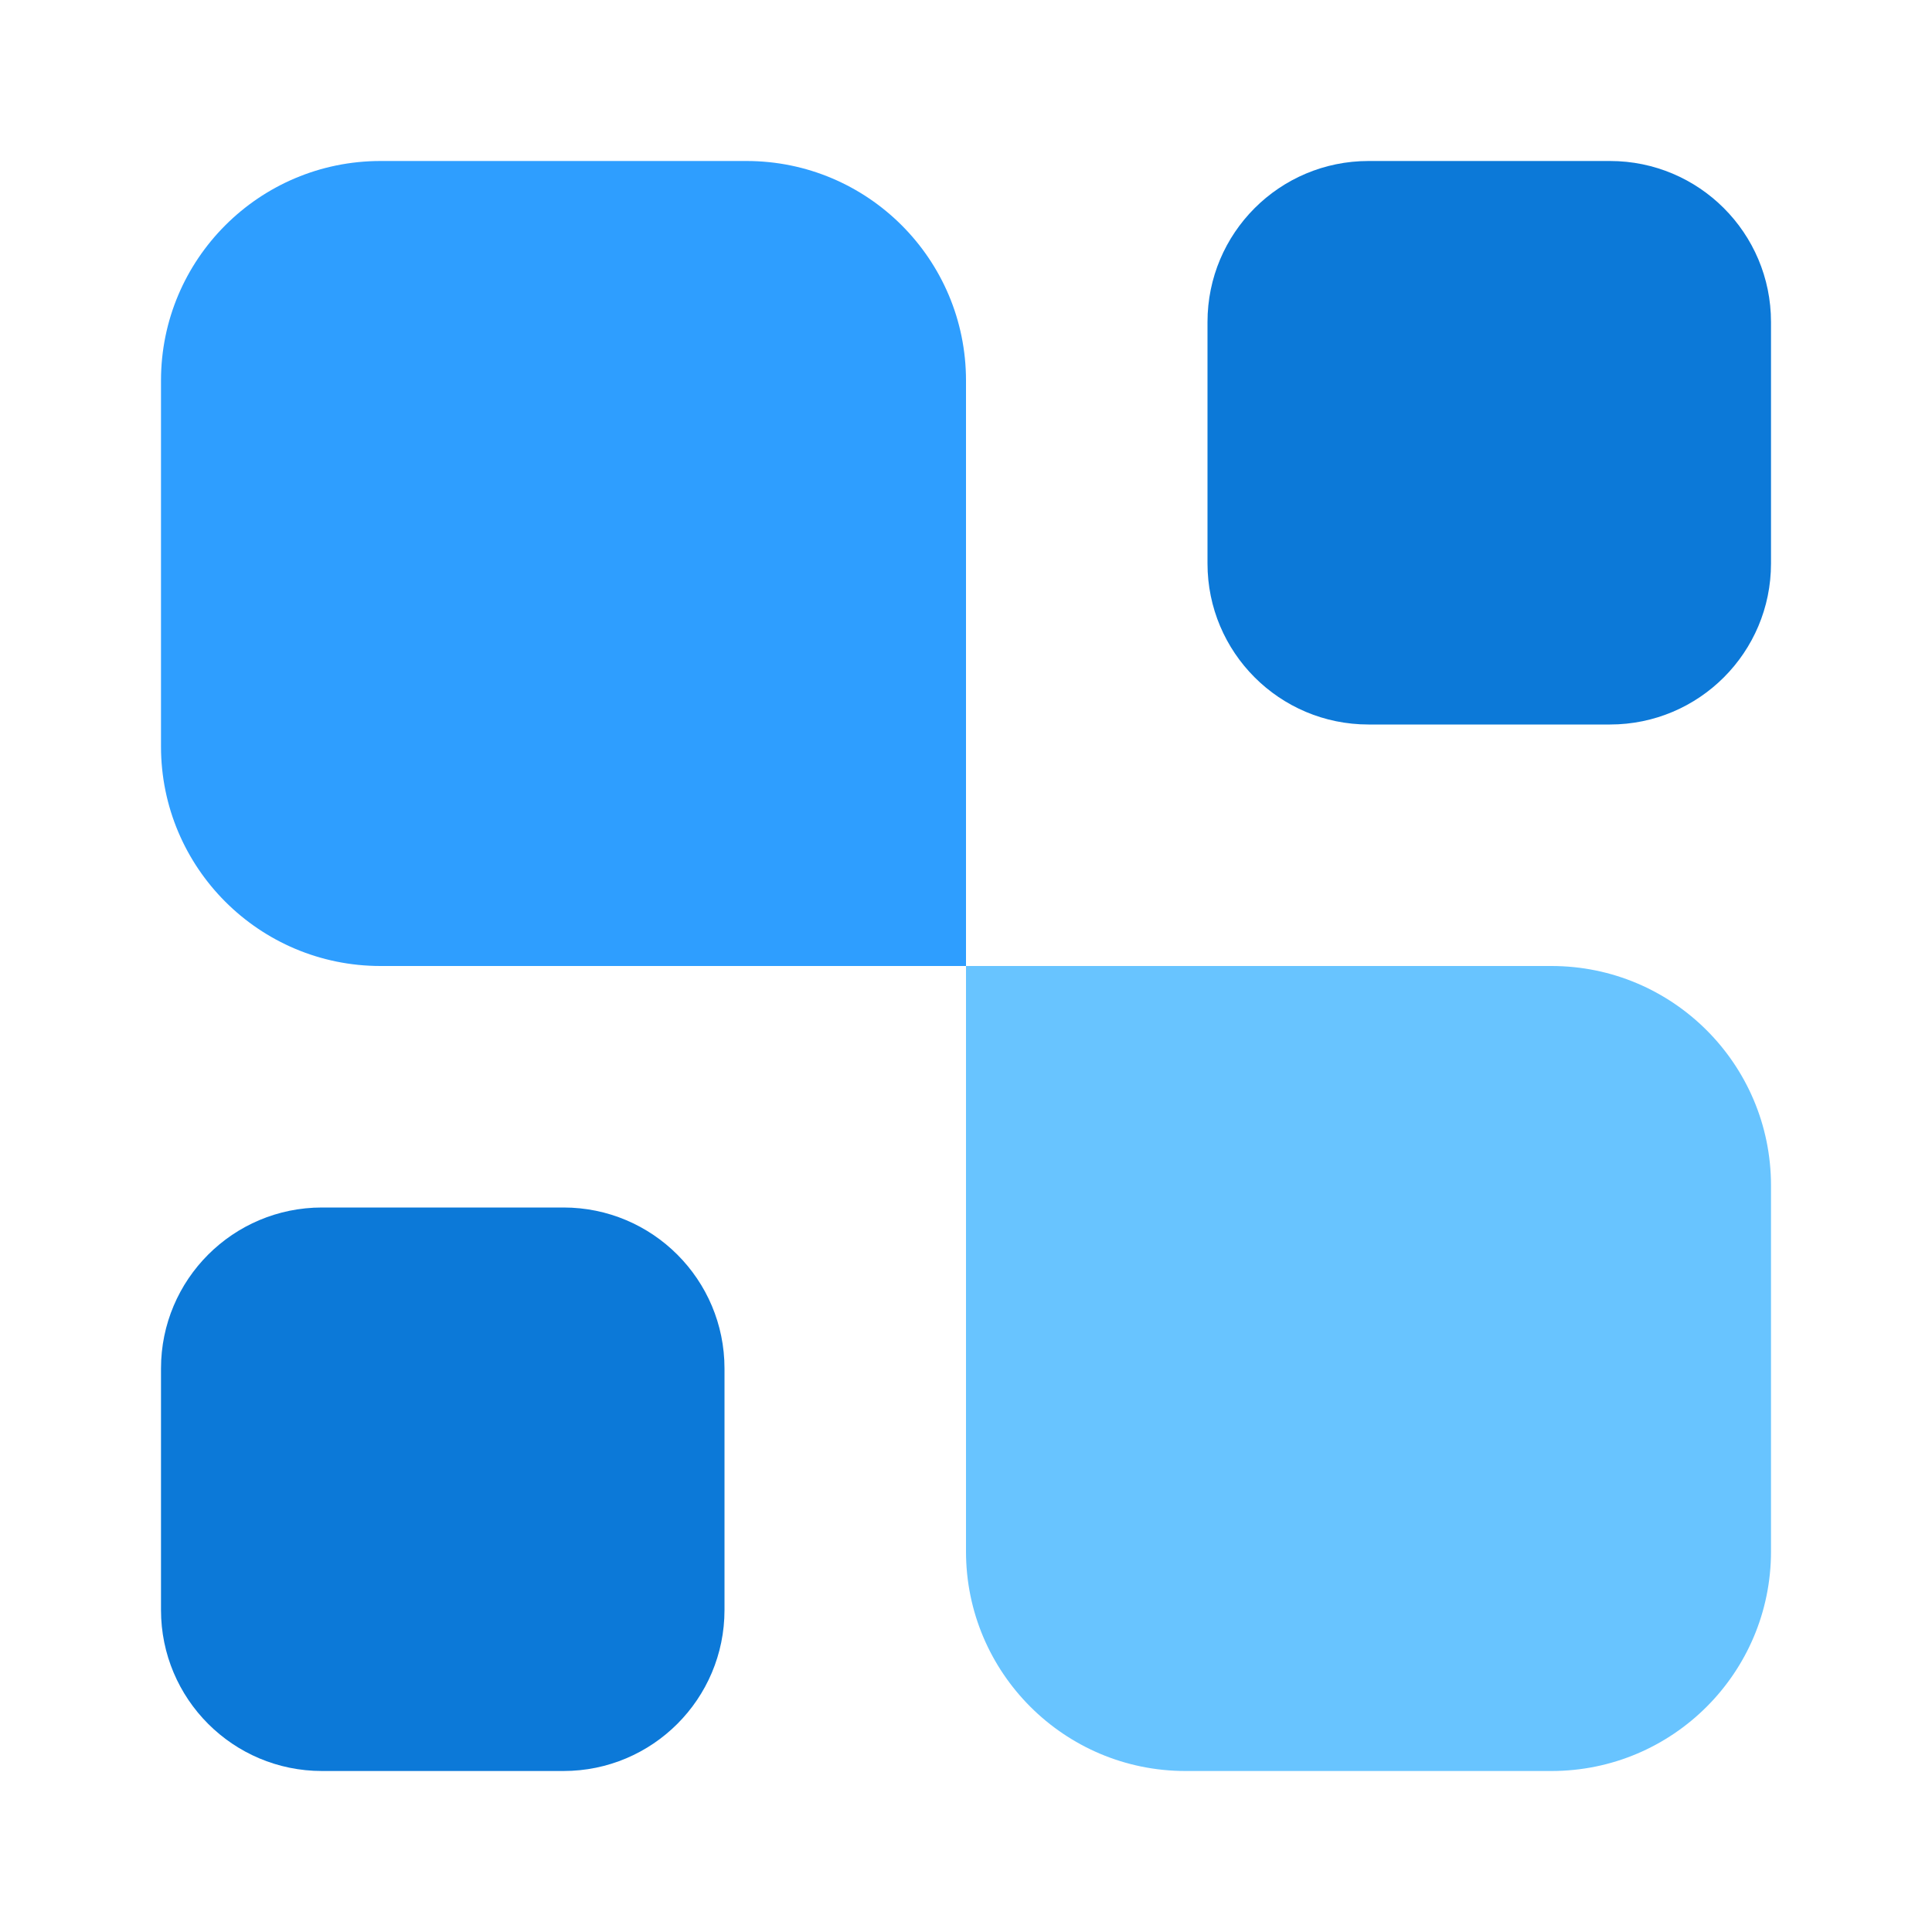
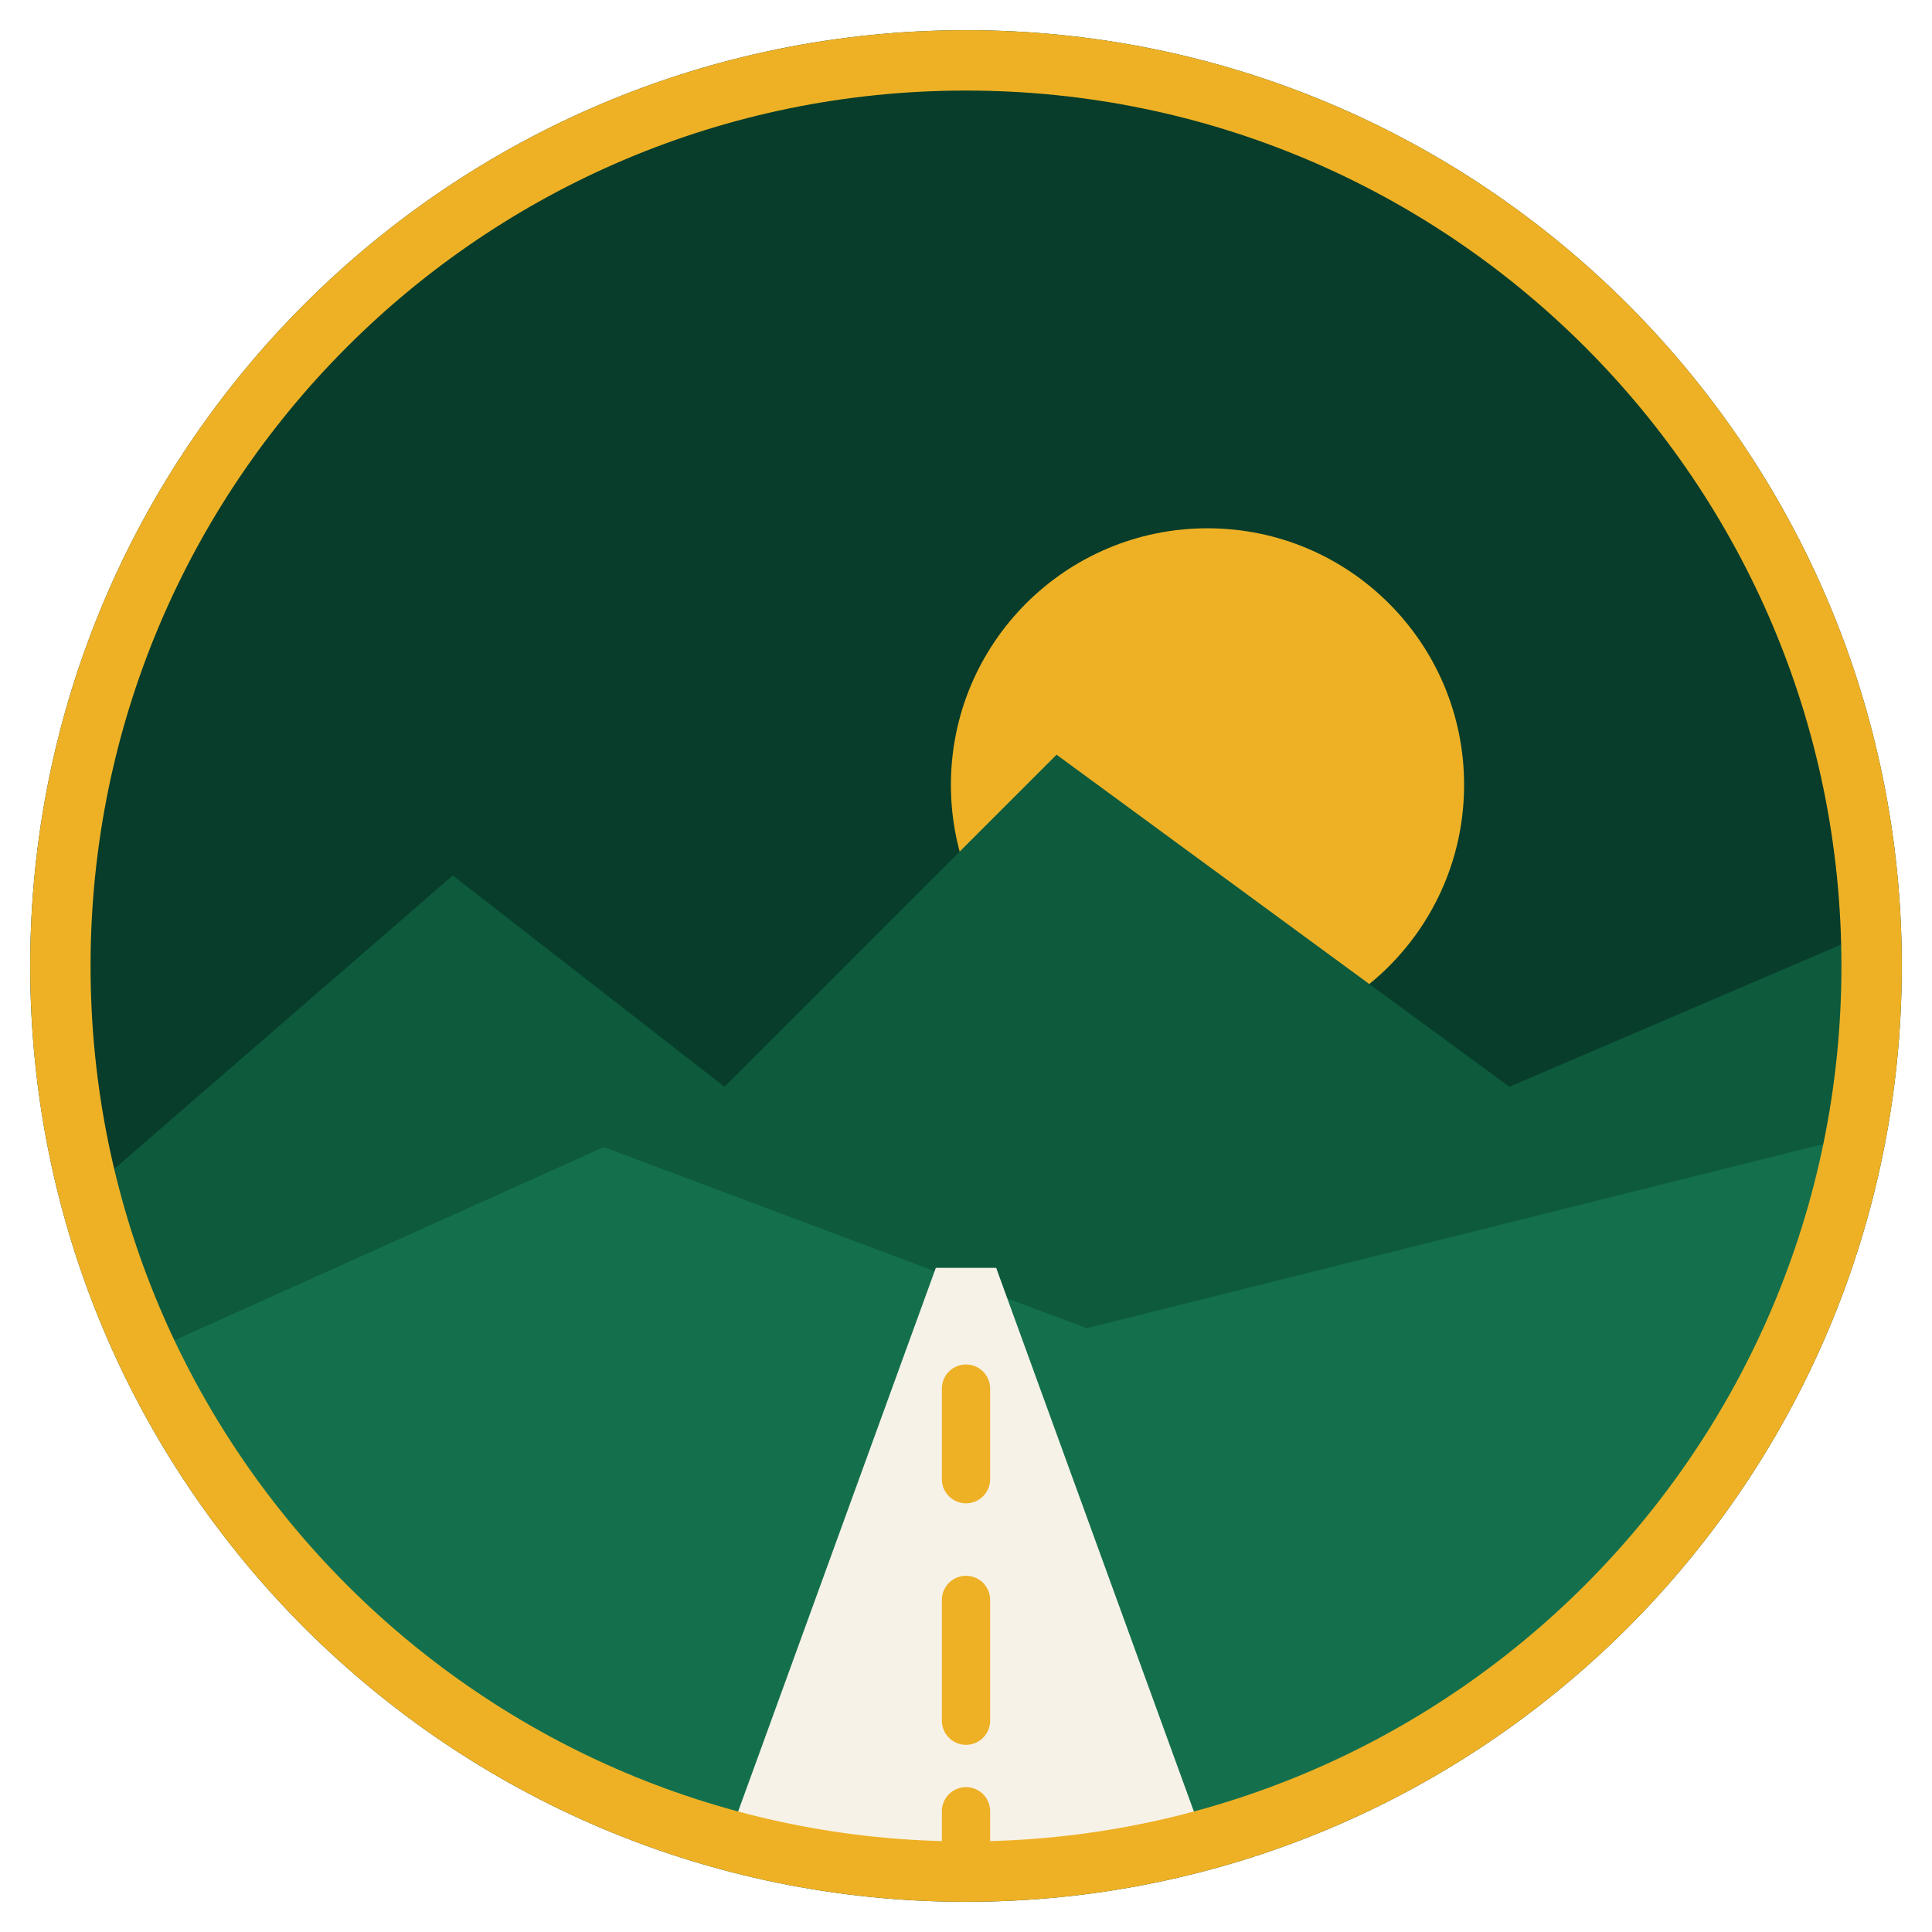
- <svg xmlns="http://www.w3.org/2000/svg" width="24" height="24" viewBox="0 0 24 24" fill="none">
-   <path d="M22 19.273C22 20.779 20.779 22 19.273 22H14.727C13.221 22 12 20.779 12 19.273V12H19.273C20.779 12 22 13.221 22 14.727V19.273Z" fill="#68C4FF" />
-   <path d="M20 2C21.105 2 22 2.895 22 4V7C22 8.105 21.105 9 20 9H17C15.895 9 15 8.105 15 7V4C15 2.895 15.895 2 17 2H20Z" fill="#0C79D8" />
-   <path d="M7 15C8.105 15 9 15.895 9 17V20C9 21.105 8.105 22 7 22H4C2.895 22 2 21.105 2 20V17C2 15.895 2.895 15 4 15H7Z" fill="#0C79D8" />
-   <path d="M12 12H4.727C3.221 12 2 10.779 2 9.273V4.727C2 3.221 3.221 2 4.727 2H9.273C10.779 2 12 3.221 12 4.727V12Z" fill="#2E9EFF" />
+ <svg xmlns="http://www.w3.org/2000/svg" viewBox="0 0 64 64" role="img" aria-label="Rota Plena">
+   <defs>
+     <clipPath id="c">
+       <circle cx="32" cy="32" r="30" />
+     </clipPath>
+   </defs>
+   <circle cx="32" cy="32" r="31" fill="#073d2a" />
+   <g clip-path="url(#c)">
+     <circle cx="40" cy="26" r="8.5" fill="#eeb126" />
+     <path d="M0 42 L15 29 L24 36 L35 25 L50 36 L64 30 L64 64 L0 64 Z" fill="#0d5a3d" />
+     <path d="M0 47 L20 38 L36 44 L64 37 L64 64 L0 64 Z" fill="#14704c" />
+     <path d="M23 64 L31 42 L33 42 L41 64 Z" fill="#f7f2e8" />
+     <path d="M32 46 L32 49 M32 53 L32 57 M32 60 L32 64" stroke="#eeb126" stroke-width="1.6" stroke-linecap="round" />
+   </g>
+   <circle cx="32" cy="32" r="30" fill="none" stroke="#eeb126" stroke-width="2" />
</svg>
